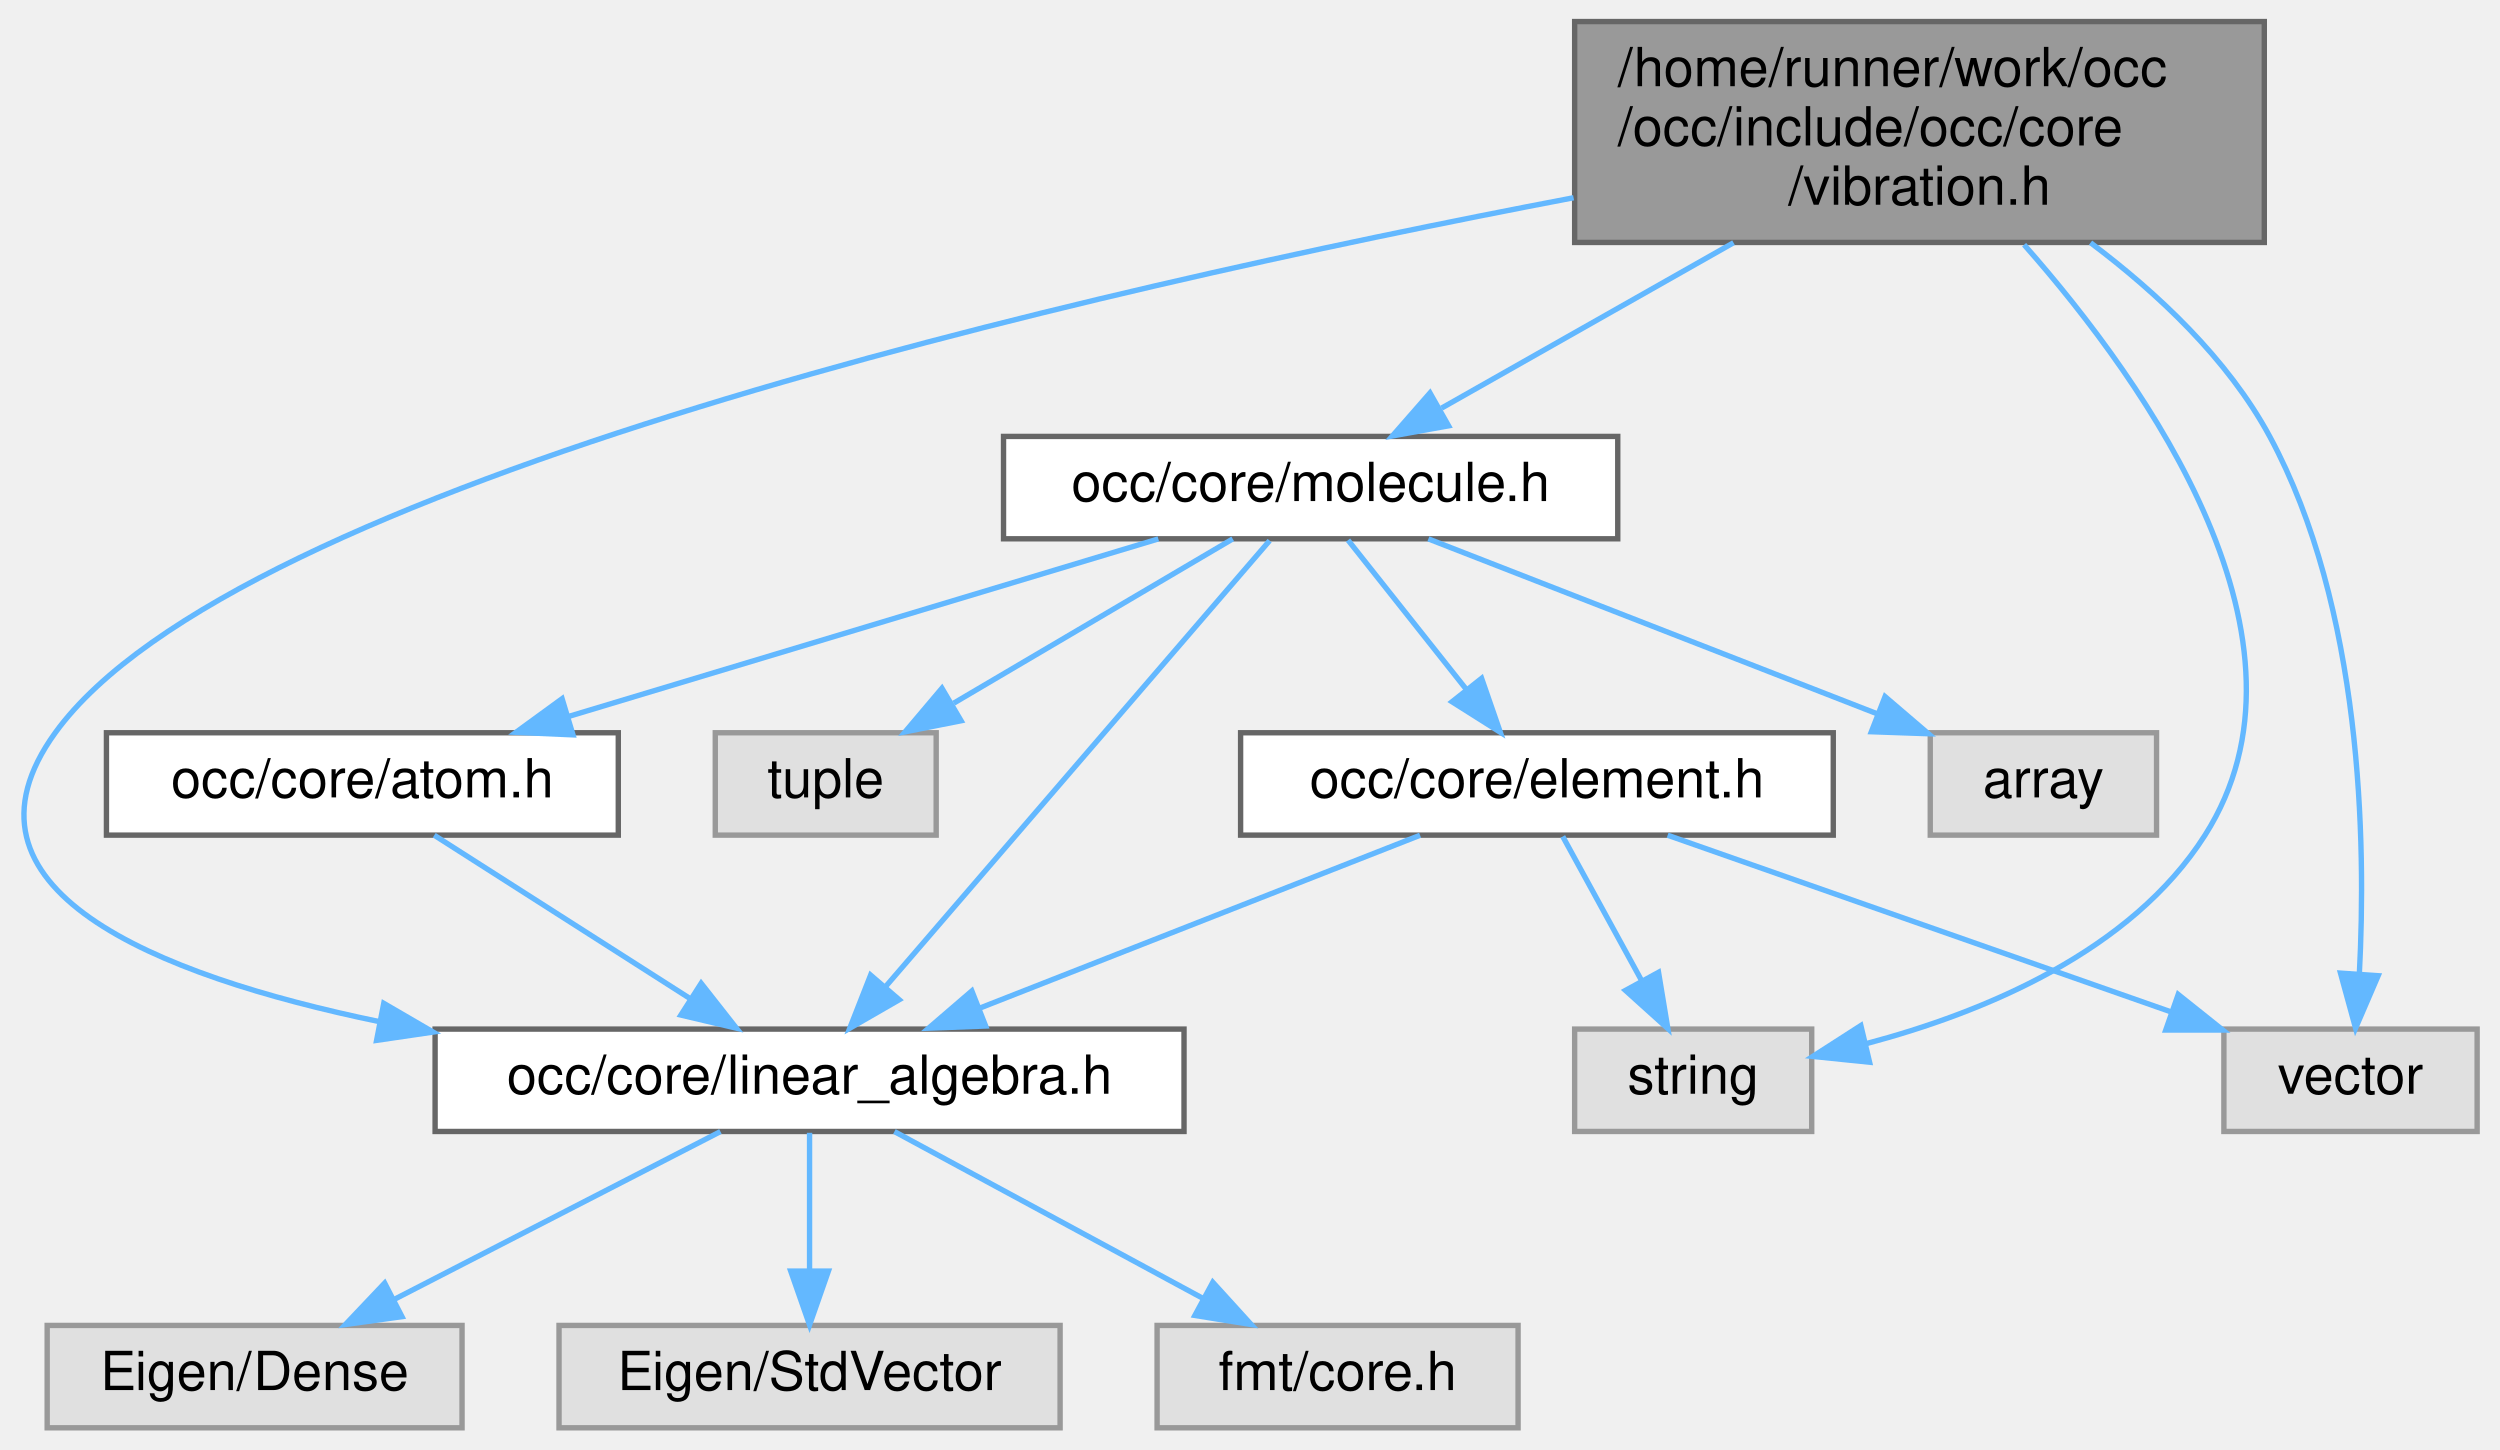
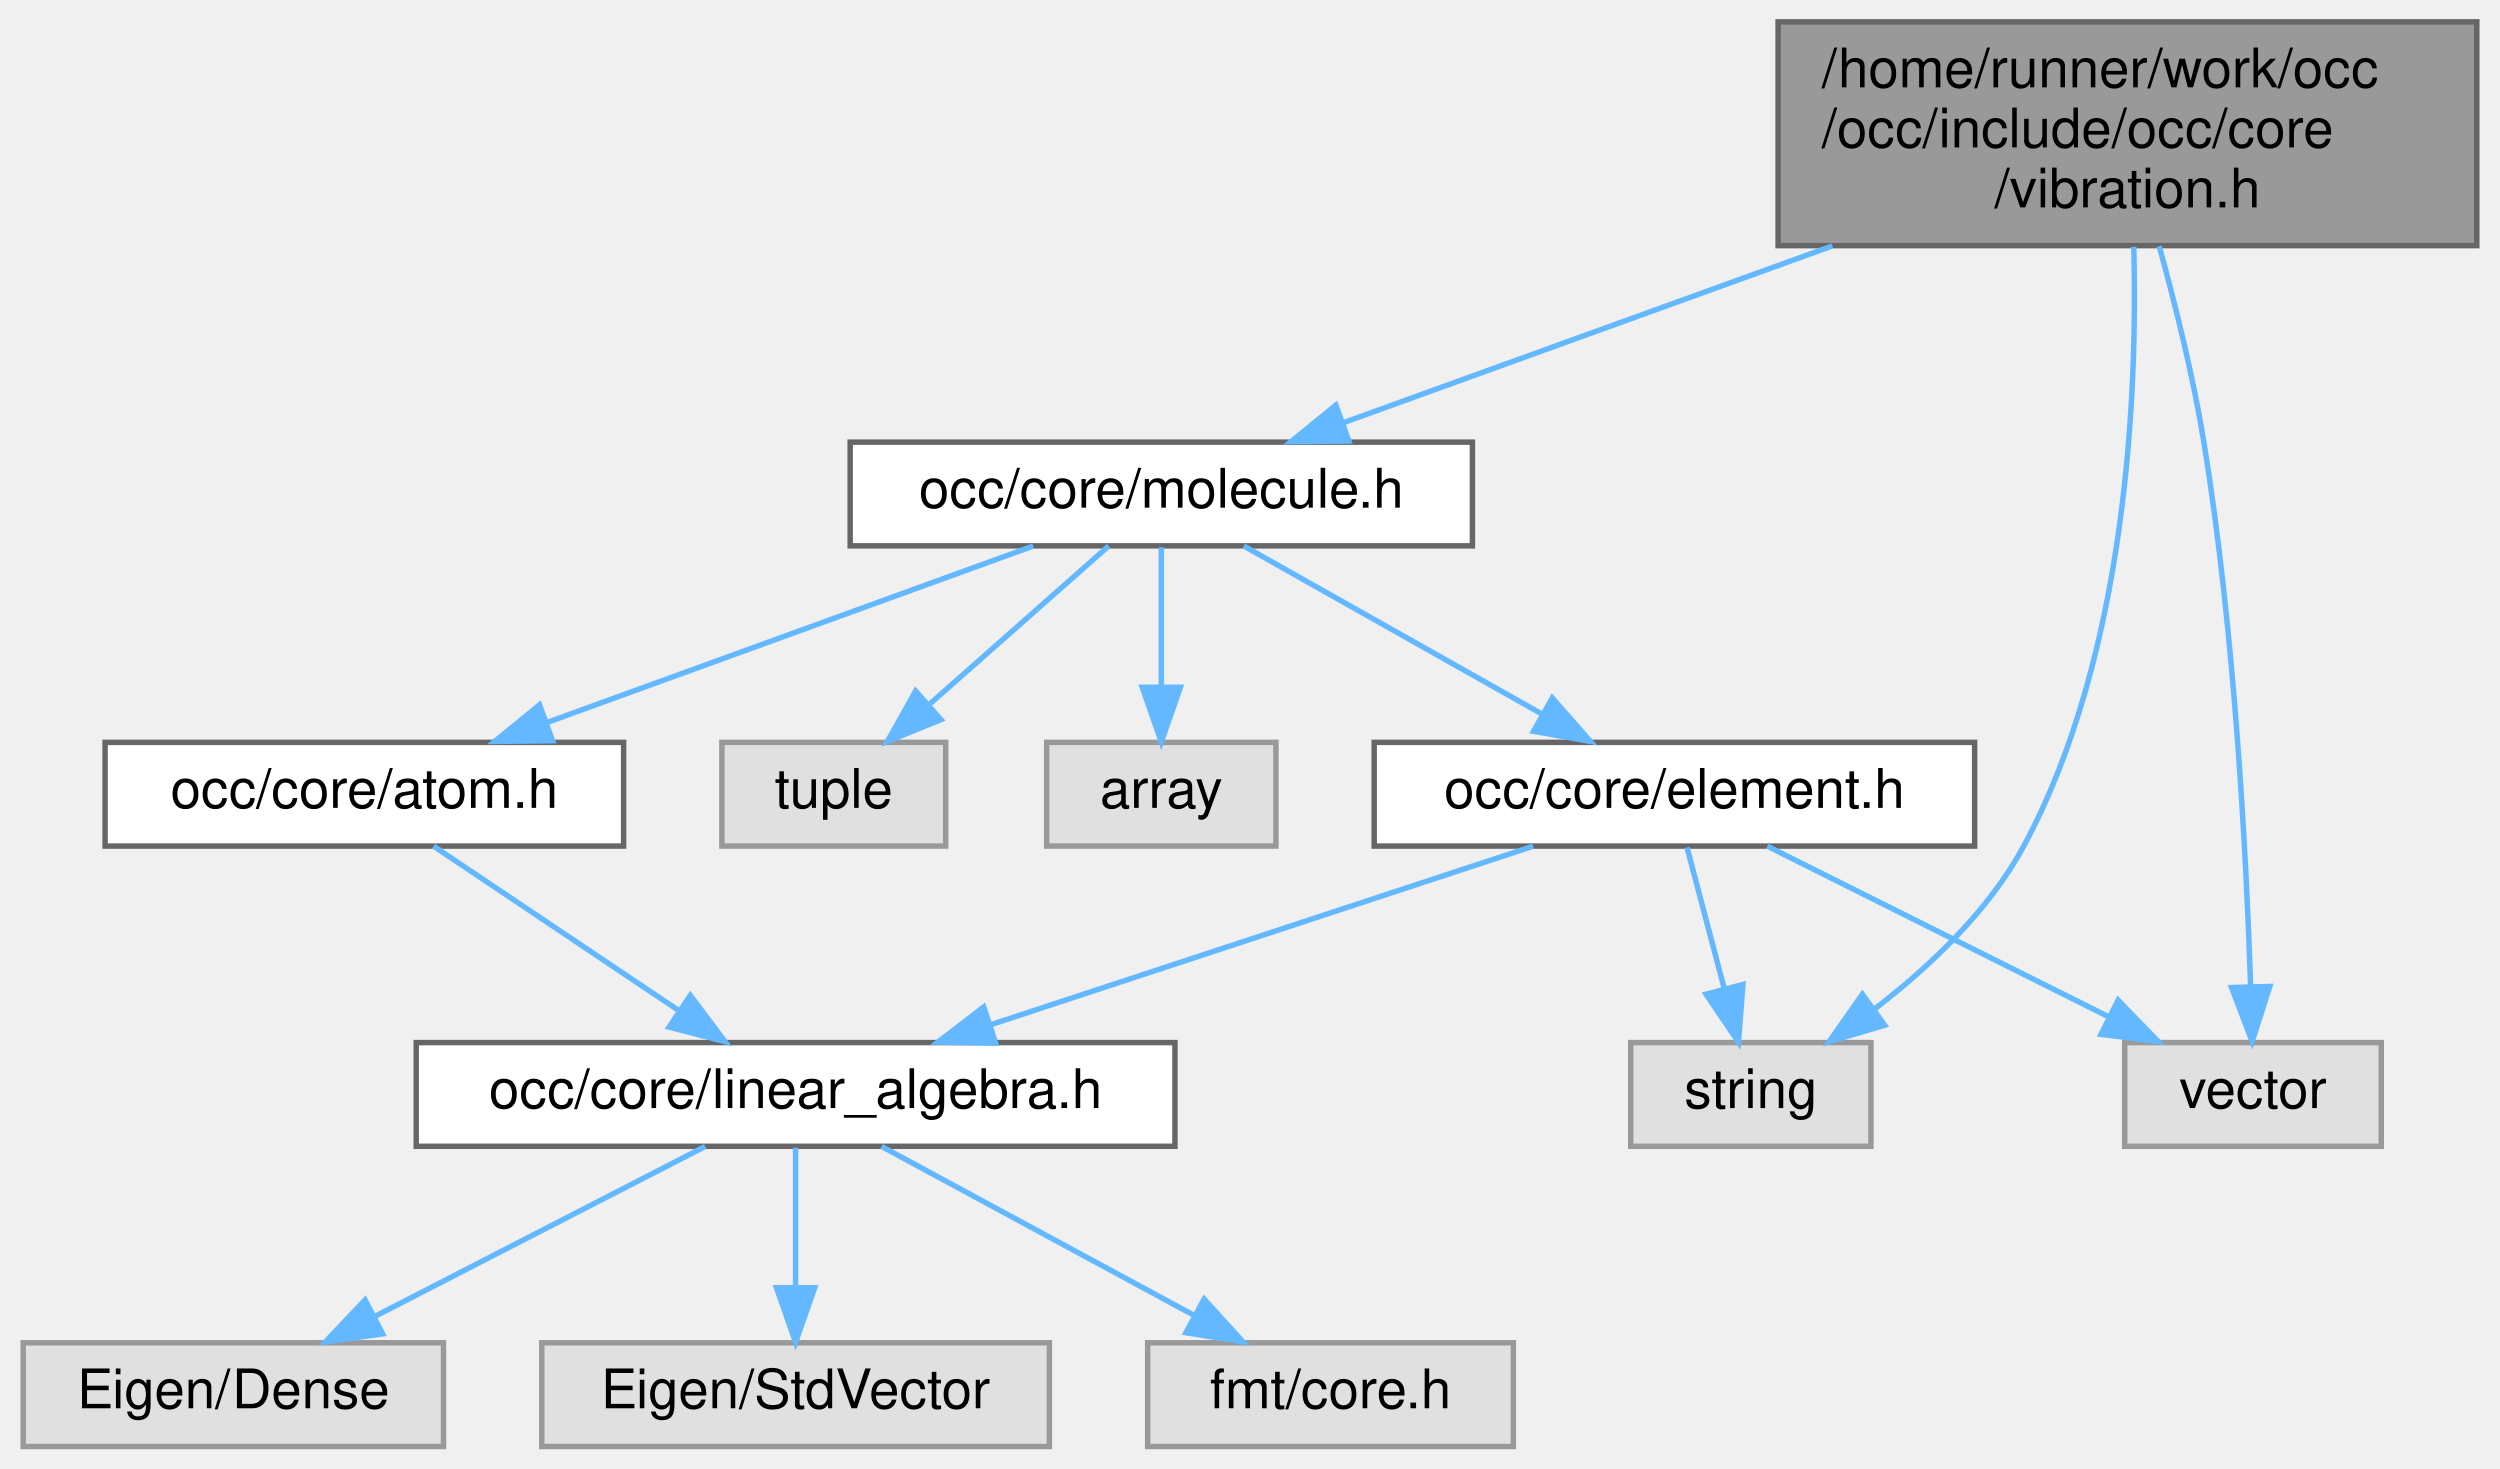
- <svg xmlns="http://www.w3.org/2000/svg" xmlns:xlink="http://www.w3.org/1999/xlink" width="464pt" height="269pt" viewBox="0.00 0.00 463.51 269.00">
+ <svg xmlns="http://www.w3.org/2000/svg" xmlns:xlink="http://www.w3.org/1999/xlink" width="458pt" height="269pt" viewBox="0.00 0.00 457.50 269.00">
  <g id="graph0" class="graph" transform="scale(1 1) rotate(0) translate(4 265)">
    <g id="Node000001" class="node">
      <g id="a_Node000001">
        <a xlink:title=" ">
-           <polygon fill="#999999" stroke="#666666" points="416.01,-261 288.01,-261 288.01,-220 416.01,-220 416.01,-261" />
-           <text text-anchor="start" x="296.01" y="-249" font-family="Helvetica,sans-Serif" font-size="10.00">/home/runner/work/occ</text>
-           <text text-anchor="start" x="296.01" y="-238" font-family="Helvetica,sans-Serif" font-size="10.00">/occ/include/occ/core</text>
-           <text text-anchor="middle" x="352.01" y="-227" font-family="Helvetica,sans-Serif" font-size="10.00">/vibration.h</text>
+           <polygon fill="#999999" stroke="#666666" points="449.5,-261 321.5,-261 321.5,-220 449.5,-220 449.5,-261" />
+           <text text-anchor="start" x="329.5" y="-249" font-family="Helvetica,sans-Serif" font-size="10.00">/home/runner/work/occ</text>
+           <text text-anchor="start" x="329.5" y="-238" font-family="Helvetica,sans-Serif" font-size="10.00">/occ/include/occ/core</text>
+           <text text-anchor="middle" x="385.5" y="-227" font-family="Helvetica,sans-Serif" font-size="10.00">/vibration.h</text>
        </a>
      </g>
    </g>
    <g id="Node000002" class="node">
      <g id="a_Node000002">
-         <a xlink:href="linear__algebra_8h.html" target="_top" xlink:title=" ">
-           <polygon fill="white" stroke="#666666" points="215.51,-74 76.51,-74 76.51,-55 215.51,-55 215.51,-74" />
-           <text text-anchor="middle" x="146.01" y="-62" font-family="Helvetica,sans-Serif" font-size="10.00">occ/core/linear_algebra.h</text>
+         <a xlink:href="molecule_8h.html" target="_top" xlink:title=" ">
+           <polygon fill="white" stroke="#666666" points="265.5,-184 151.5,-184 151.5,-165 265.5,-165 265.5,-184" />
+           <text text-anchor="middle" x="208.5" y="-172" font-family="Helvetica,sans-Serif" font-size="10.00">occ/core/molecule.h</text>
        </a>
      </g>
    </g>
    <g id="edge1_Node000001_Node000002" class="edge">
      <g id="a_edge1_Node000001_Node000002">
        <a xlink:title=" ">
-           <path fill="none" stroke="#63b8ff" d="M287.81,-228.3C197.26,-211.03 39.33,-175.04 6.01,-129 -14.89,-100.11 24.15,-84.08 66.27,-75.36" />
-           <polygon fill="#63b8ff" stroke="#63b8ff" points="66.98,-78.78 76.14,-73.45 65.65,-71.91 66.98,-78.78" />
-         </a>
-       </g>
-     </g>
-     <g id="Node000006" class="node">
-       <g id="a_Node000006">
-         <a xlink:href="molecule_8h.html" target="_top" xlink:title=" ">
-           <polygon fill="white" stroke="#666666" points="296.01,-184 182.01,-184 182.01,-165 296.01,-165 296.01,-184" />
-           <text text-anchor="middle" x="239.01" y="-172" font-family="Helvetica,sans-Serif" font-size="10.00">occ/core/molecule.h</text>
-         </a>
-       </g>
-     </g>
-     <g id="edge5_Node000001_Node000006" class="edge">
-       <g id="a_edge5_Node000001_Node000006">
-         <a xlink:title=" ">
-           <path fill="none" stroke="#63b8ff" d="M317.5,-219.95C299.97,-210.03 279.11,-198.21 263.3,-189.25" />
-           <polygon fill="#63b8ff" stroke="#63b8ff" points="264.61,-185.97 254.18,-184.09 261.16,-192.07 264.61,-185.97" />
+           <path fill="none" stroke="#63b8ff" d="M331.43,-219.95C302.17,-209.37 266.97,-196.64 241.74,-187.52" />
+           <polygon fill="#63b8ff" stroke="#63b8ff" points="242.86,-184.2 232.26,-184.09 240.48,-190.78 242.86,-184.2" />
        </a>
      </g>
    </g>
    <g id="Node000010" class="node">
      <g id="a_Node000010">
        <a xlink:title=" ">
-           <polygon fill="#e0e0e0" stroke="#999999" points="332.01,-74 288.01,-74 288.01,-55 332.01,-55 332.01,-74" />
-           <text text-anchor="middle" x="310.01" y="-62" font-family="Helvetica,sans-Serif" font-size="10.00">string</text>
-         </a>
-       </g>
-     </g>
-     <g id="edge16_Node000001_Node000010" class="edge">
-       <g id="a_edge16_Node000001_Node000010">
-         <a xlink:title=" ">
-           <path fill="none" stroke="#63b8ff" d="M371.43,-219.58C394.68,-193.22 427.82,-145.87 405.01,-110 391.26,-88.37 363.93,-77.08 342.09,-71.29" />
-           <polygon fill="#63b8ff" stroke="#63b8ff" points="342.75,-67.85 332.21,-68.93 341.13,-74.66 342.75,-67.85" />
+           <polygon fill="#e0e0e0" stroke="#999999" points="338.5,-74 294.5,-74 294.5,-55 338.5,-55 338.5,-74" />
+           <text text-anchor="middle" x="316.5" y="-62" font-family="Helvetica,sans-Serif" font-size="10.00">string</text>
+         </a>
+       </g>
+     </g>
+     <g id="edge14_Node000001_Node000010" class="edge">
+       <g id="a_edge14_Node000001_Node000010">
+         <a xlink:title=" ">
+           <path fill="none" stroke="#63b8ff" d="M386.66,-219.78C387.35,-193.21 385.48,-145.2 366.5,-110 360.1,-98.13 349.23,-87.88 339.26,-80.22" />
+           <polygon fill="#63b8ff" stroke="#63b8ff" points="341.02,-77.18 330.86,-74.18 336.94,-82.86 341.02,-77.18" />
        </a>
      </g>
    </g>
    <g id="Node000011" class="node">
      <g id="a_Node000011">
        <a xlink:title=" ">
-           <polygon fill="#e0e0e0" stroke="#999999" points="455.51,-74 408.51,-74 408.51,-55 455.51,-55 455.51,-74" />
-           <text text-anchor="middle" x="432.01" y="-62" font-family="Helvetica,sans-Serif" font-size="10.00">vector</text>
-         </a>
-       </g>
-     </g>
-     <g id="edge15_Node000001_Node000011" class="edge">
-       <g id="a_edge15_Node000001_Node000011">
-         <a xlink:title=" ">
-           <path fill="none" stroke="#63b8ff" d="M383.76,-219.95C396.17,-210.63 409.26,-198.36 417.01,-184 434.19,-152.18 434.93,-108.72 433.65,-84.25" />
-           <polygon fill="#63b8ff" stroke="#63b8ff" points="437.14,-83.91 432.95,-74.17 430.15,-84.39 437.14,-83.91" />
+           <polygon fill="#e0e0e0" stroke="#999999" points="432,-74 385,-74 385,-55 432,-55 432,-74" />
+           <text text-anchor="middle" x="408.5" y="-62" font-family="Helvetica,sans-Serif" font-size="10.00">vector</text>
+         </a>
+       </g>
+     </g>
+     <g id="edge13_Node000001_Node000011" class="edge">
+       <g id="a_edge13_Node000001_Node000011">
+         <a xlink:title=" ">
+           <path fill="none" stroke="#63b8ff" d="M391.32,-219.89C394.23,-209.35 397.54,-196.06 399.5,-184 405.17,-149.16 407.28,-107.96 408.06,-84.46" />
+           <polygon fill="#63b8ff" stroke="#63b8ff" points="411.57,-84.28 408.35,-74.18 404.57,-84.08 411.57,-84.28" />
        </a>
      </g>
    </g>
    <g id="Node000003" class="node">
      <g id="a_Node000003">
        <a xlink:title=" ">
-           <polygon fill="#e0e0e0" stroke="#999999" points="81.51,-19 4.51,-19 4.51,0 81.51,0 81.51,-19" />
-           <text text-anchor="middle" x="43.01" y="-7" font-family="Helvetica,sans-Serif" font-size="10.00">Eigen/Dense</text>
+           <polygon fill="#e0e0e0" stroke="#999999" points="229.5,-129 187.5,-129 187.5,-110 229.5,-110 229.5,-129" />
+           <text text-anchor="middle" x="208.5" y="-117" font-family="Helvetica,sans-Serif" font-size="10.00">array</text>
        </a>
      </g>
    </g>
    <g id="edge2_Node000002_Node000003" class="edge">
      <g id="a_edge2_Node000002_Node000003">
        <a xlink:title=" ">
-           <path fill="none" stroke="#63b8ff" d="M129.47,-54.98C113.12,-46.57 87.88,-33.59 68.88,-23.81" />
-           <polygon fill="#63b8ff" stroke="#63b8ff" points="70.36,-20.63 59.86,-19.17 67.15,-26.86 70.36,-20.63" />
+           <path fill="none" stroke="#63b8ff" d="M208.5,-164.75C208.5,-157.8 208.5,-147.85 208.5,-139.13" />
+           <polygon fill="#63b8ff" stroke="#63b8ff" points="212,-139.09 208.5,-129.09 205,-139.09 212,-139.09" />
        </a>
      </g>
    </g>
    <g id="Node000004" class="node">
      <g id="a_Node000004">
-         <a xlink:title=" ">
-           <polygon fill="#e0e0e0" stroke="#999999" points="192.51,-19 99.51,-19 99.51,0 192.51,0 192.51,-19" />
-           <text text-anchor="middle" x="146.01" y="-7" font-family="Helvetica,sans-Serif" font-size="10.00">Eigen/StdVector</text>
+         <a xlink:href="atom_8h.html" target="_top" xlink:title=" ">
+           <polygon fill="white" stroke="#666666" points="110,-129 15,-129 15,-110 110,-110 110,-129" />
+           <text text-anchor="middle" x="62.5" y="-117" font-family="Helvetica,sans-Serif" font-size="10.00">occ/core/atom.h</text>
        </a>
      </g>
    </g>
    <g id="edge3_Node000002_Node000004" class="edge">
      <g id="a_edge3_Node000002_Node000004">
        <a xlink:title=" ">
-           <path fill="none" stroke="#63b8ff" d="M146.01,-54.75C146.01,-47.8 146.01,-37.85 146.01,-29.13" />
-           <polygon fill="#63b8ff" stroke="#63b8ff" points="149.51,-29.09 146.01,-19.09 142.51,-29.09 149.51,-29.09" />
-         </a>
-       </g>
-     </g>
-     <g id="Node000005" class="node">
-       <g id="a_Node000005">
-         <a xlink:title=" ">
-           <polygon fill="#e0e0e0" stroke="#999999" points="277.51,-19 210.51,-19 210.51,0 277.51,0 277.51,-19" />
-           <text text-anchor="middle" x="244.01" y="-7" font-family="Helvetica,sans-Serif" font-size="10.00">fmt/core.h</text>
-         </a>
-       </g>
-     </g>
-     <g id="edge4_Node000002_Node000005" class="edge">
-       <g id="a_edge4_Node000002_Node000005">
-         <a xlink:title=" ">
-           <path fill="none" stroke="#63b8ff" d="M161.76,-54.98C177.24,-46.61 201.11,-33.7 219.15,-23.95" />
-           <polygon fill="#63b8ff" stroke="#63b8ff" points="220.85,-27.01 227.98,-19.17 217.52,-20.85 220.85,-27.01" />
-         </a>
-       </g>
-     </g>
-     <g id="edge13_Node000006_Node000002" class="edge">
-       <g id="a_edge13_Node000006_Node000002">
-         <a xlink:title=" ">
-           <path fill="none" stroke="#63b8ff" d="M231.4,-164.66C215.79,-146.54 179.95,-104.91 160.02,-81.77" />
-           <polygon fill="#63b8ff" stroke="#63b8ff" points="162.65,-79.45 153.47,-74.16 157.34,-84.02 162.65,-79.45" />
-         </a>
-       </g>
-     </g>
-     <g id="Node000007" class="node">
-       <g id="a_Node000007">
-         <a xlink:title=" ">
-           <polygon fill="#e0e0e0" stroke="#999999" points="396.01,-129 354.01,-129 354.01,-110 396.01,-110 396.01,-129" />
-           <text text-anchor="middle" x="375.01" y="-117" font-family="Helvetica,sans-Serif" font-size="10.00">array</text>
-         </a>
-       </g>
-     </g>
-     <g id="edge6_Node000006_Node000007" class="edge">
-       <g id="a_edge6_Node000006_Node000007">
-         <a xlink:title=" ">
-           <path fill="none" stroke="#63b8ff" d="M260.86,-164.98C283.4,-156.2 318.75,-142.43 344.13,-132.53" />
-           <polygon fill="#63b8ff" stroke="#63b8ff" points="345.62,-135.71 353.67,-128.82 343.08,-129.19 345.62,-135.71" />
-         </a>
-       </g>
-     </g>
-     <g id="Node000008" class="node">
-       <g id="a_Node000008">
-         <a xlink:href="atom_8h.html" target="_top" xlink:title=" ">
-           <polygon fill="white" stroke="#666666" points="110.51,-129 15.51,-129 15.51,-110 110.51,-110 110.51,-129" />
-           <text text-anchor="middle" x="63.01" y="-117" font-family="Helvetica,sans-Serif" font-size="10.00">occ/core/atom.h</text>
-         </a>
-       </g>
-     </g>
-     <g id="edge7_Node000006_Node000008" class="edge">
-       <g id="a_edge7_Node000006_Node000008">
-         <a xlink:title=" ">
-           <path fill="none" stroke="#63b8ff" d="M210.74,-164.98C181.06,-156.05 134.23,-141.94 101.26,-132.02" />
-           <polygon fill="#63b8ff" stroke="#63b8ff" points="102.1,-128.61 91.51,-129.08 100.08,-135.32 102.1,-128.61" />
+           <path fill="none" stroke="#63b8ff" d="M185.04,-164.98C160.92,-156.23 123.13,-142.51 95.9,-132.62" />
+           <polygon fill="#63b8ff" stroke="#63b8ff" points="96.98,-129.29 86.38,-129.17 94.59,-135.87 96.98,-129.29" />
        </a>
      </g>
    </g>
    <g id="Node000009" class="node">
      <g id="a_Node000009">
        <a xlink:href="element_8h.html" target="_top" xlink:title=" ">
-           <polygon fill="white" stroke="#666666" points="336.01,-129 226.01,-129 226.01,-110 336.01,-110 336.01,-129" />
-           <text text-anchor="middle" x="281.01" y="-117" font-family="Helvetica,sans-Serif" font-size="10.00">occ/core/element.h</text>
-         </a>
-       </g>
-     </g>
-     <g id="edge9_Node000006_Node000009" class="edge">
-       <g id="a_edge9_Node000006_Node000009">
-         <a xlink:title=" ">
-           <path fill="none" stroke="#63b8ff" d="M245.95,-164.75C251.88,-157.26 260.59,-146.28 267.84,-137.13" />
-           <polygon fill="#63b8ff" stroke="#63b8ff" points="270.74,-139.1 274.21,-129.09 265.25,-134.75 270.74,-139.1" />
+           <polygon fill="white" stroke="#666666" points="357.5,-129 247.5,-129 247.5,-110 357.5,-110 357.5,-129" />
+           <text text-anchor="middle" x="302.5" y="-117" font-family="Helvetica,sans-Serif" font-size="10.00">occ/core/element.h</text>
+         </a>
+       </g>
+     </g>
+     <g id="edge8_Node000002_Node000009" class="edge">
+       <g id="a_edge8_Node000002_Node000009">
+         <a xlink:title=" ">
+           <path fill="none" stroke="#63b8ff" d="M223.6,-164.98C238.32,-156.69 260.92,-143.94 278.17,-134.22" />
+           <polygon fill="#63b8ff" stroke="#63b8ff" points="280.13,-137.13 287.12,-129.17 276.69,-131.03 280.13,-137.13" />
        </a>
      </g>
    </g>
    <g id="Node000012" class="node">
      <g id="a_Node000012">
        <a xlink:title=" ">
-           <polygon fill="#e0e0e0" stroke="#999999" points="169.51,-129 128.51,-129 128.51,-110 169.51,-110 169.51,-129" />
-           <text text-anchor="middle" x="149.01" y="-117" font-family="Helvetica,sans-Serif" font-size="10.00">tuple</text>
-         </a>
-       </g>
-     </g>
-     <g id="edge14_Node000006_Node000012" class="edge">
-       <g id="a_edge14_Node000006_Node000012">
-         <a xlink:title=" ">
-           <path fill="none" stroke="#63b8ff" d="M224.55,-164.98C210.6,-156.77 189.22,-144.18 172.76,-134.49" />
-           <polygon fill="#63b8ff" stroke="#63b8ff" points="174.13,-131.23 163.74,-129.17 170.58,-137.26 174.13,-131.23" />
-         </a>
-       </g>
-     </g>
-     <g id="edge8_Node000008_Node000002" class="edge">
-       <g id="a_edge8_Node000008_Node000002">
-         <a xlink:title=" ">
-           <path fill="none" stroke="#63b8ff" d="M76.35,-109.98C89.1,-101.84 108.57,-89.41 123.68,-79.76" />
-           <polygon fill="#63b8ff" stroke="#63b8ff" points="125.89,-82.5 132.44,-74.17 122.12,-76.6 125.89,-82.5" />
-         </a>
-       </g>
-     </g>
-     <g id="edge12_Node000009_Node000002" class="edge">
-       <g id="a_edge12_Node000009_Node000002">
-         <a xlink:title=" ">
-           <path fill="none" stroke="#63b8ff" d="M259.32,-109.98C237.22,-101.3 202.69,-87.75 177.56,-77.88" />
-           <polygon fill="#63b8ff" stroke="#63b8ff" points="178.69,-74.57 168.1,-74.17 176.13,-81.08 178.69,-74.57" />
-         </a>
-       </g>
-     </g>
-     <g id="edge10_Node000009_Node000010" class="edge">
-       <g id="a_edge10_Node000009_Node000010">
-         <a xlink:title=" ">
-           <path fill="none" stroke="#63b8ff" d="M285.8,-109.75C289.77,-102.49 295.54,-91.95 300.45,-82.98" />
-           <polygon fill="#63b8ff" stroke="#63b8ff" points="303.58,-84.54 305.31,-74.09 297.44,-81.18 303.58,-84.54" />
-         </a>
-       </g>
-     </g>
-     <g id="edge11_Node000009_Node000011" class="edge">
-       <g id="a_edge11_Node000009_Node000011">
-         <a xlink:title=" ">
-           <path fill="none" stroke="#63b8ff" d="M305.27,-109.98C330.63,-101.09 370.58,-87.06 398.85,-77.14" />
-           <polygon fill="#63b8ff" stroke="#63b8ff" points="400.03,-80.43 408.31,-73.82 397.72,-73.83 400.03,-80.43" />
+           <polygon fill="#e0e0e0" stroke="#999999" points="169,-129 128,-129 128,-110 169,-110 169,-129" />
+           <text text-anchor="middle" x="148.5" y="-117" font-family="Helvetica,sans-Serif" font-size="10.00">tuple</text>
+         </a>
+       </g>
+     </g>
+     <g id="edge12_Node000002_Node000012" class="edge">
+       <g id="a_edge12_Node000002_Node000012">
+         <a xlink:title=" ">
+           <path fill="none" stroke="#63b8ff" d="M198.86,-164.98C189.99,-157.15 176.63,-145.34 165.89,-135.86" />
+           <polygon fill="#63b8ff" stroke="#63b8ff" points="168.13,-133.17 158.32,-129.17 163.49,-138.41 168.13,-133.17" />
+         </a>
+       </g>
+     </g>
+     <g id="Node000005" class="node">
+       <g id="a_Node000005">
+         <a xlink:href="linear__algebra_8h.html" target="_top" xlink:title=" ">
+           <polygon fill="white" stroke="#666666" points="211,-74 72,-74 72,-55 211,-55 211,-74" />
+           <text text-anchor="middle" x="141.5" y="-62" font-family="Helvetica,sans-Serif" font-size="10.00">occ/core/linear_algebra.h</text>
+         </a>
+       </g>
+     </g>
+     <g id="edge4_Node000004_Node000005" class="edge">
+       <g id="a_edge4_Node000004_Node000005">
+         <a xlink:title=" ">
+           <path fill="none" stroke="#63b8ff" d="M75.19,-109.98C87.33,-101.84 105.86,-89.41 120.25,-79.76" />
+           <polygon fill="#63b8ff" stroke="#63b8ff" points="122.22,-82.65 128.58,-74.17 118.32,-76.84 122.22,-82.65" />
+         </a>
+       </g>
+     </g>
+     <g id="Node000006" class="node">
+       <g id="a_Node000006">
+         <a xlink:title=" ">
+           <polygon fill="#e0e0e0" stroke="#999999" points="77,-19 0,-19 0,0 77,0 77,-19" />
+           <text text-anchor="middle" x="38.5" y="-7" font-family="Helvetica,sans-Serif" font-size="10.00">Eigen/Dense</text>
+         </a>
+       </g>
+     </g>
+     <g id="edge5_Node000005_Node000006" class="edge">
+       <g id="a_edge5_Node000005_Node000006">
+         <a xlink:title=" ">
+           <path fill="none" stroke="#63b8ff" d="M124.95,-54.98C108.61,-46.57 83.37,-33.59 64.37,-23.81" />
+           <polygon fill="#63b8ff" stroke="#63b8ff" points="65.84,-20.63 55.35,-19.17 62.64,-26.86 65.84,-20.63" />
+         </a>
+       </g>
+     </g>
+     <g id="Node000007" class="node">
+       <g id="a_Node000007">
+         <a xlink:title=" ">
+           <polygon fill="#e0e0e0" stroke="#999999" points="188,-19 95,-19 95,0 188,0 188,-19" />
+           <text text-anchor="middle" x="141.5" y="-7" font-family="Helvetica,sans-Serif" font-size="10.00">Eigen/StdVector</text>
+         </a>
+       </g>
+     </g>
+     <g id="edge6_Node000005_Node000007" class="edge">
+       <g id="a_edge6_Node000005_Node000007">
+         <a xlink:title=" ">
+           <path fill="none" stroke="#63b8ff" d="M141.5,-54.75C141.5,-47.8 141.5,-37.85 141.5,-29.13" />
+           <polygon fill="#63b8ff" stroke="#63b8ff" points="145,-29.09 141.5,-19.09 138,-29.09 145,-29.09" />
+         </a>
+       </g>
+     </g>
+     <g id="Node000008" class="node">
+       <g id="a_Node000008">
+         <a xlink:title=" ">
+           <polygon fill="#e0e0e0" stroke="#999999" points="273,-19 206,-19 206,0 273,0 273,-19" />
+           <text text-anchor="middle" x="239.5" y="-7" font-family="Helvetica,sans-Serif" font-size="10.00">fmt/core.h</text>
+         </a>
+       </g>
+     </g>
+     <g id="edge7_Node000005_Node000008" class="edge">
+       <g id="a_edge7_Node000005_Node000008">
+         <a xlink:title=" ">
+           <path fill="none" stroke="#63b8ff" d="M157.25,-54.98C172.73,-46.61 196.59,-33.7 214.64,-23.95" />
+           <polygon fill="#63b8ff" stroke="#63b8ff" points="216.34,-27.01 223.47,-19.17 213.01,-20.85 216.34,-27.01" />
+         </a>
+       </g>
+     </g>
+     <g id="edge11_Node000009_Node000005" class="edge">
+       <g id="a_edge11_Node000009_Node000005">
+         <a xlink:title=" ">
+           <path fill="none" stroke="#63b8ff" d="M276.63,-109.98C249.72,-101.13 207.38,-87.19 177.27,-77.28" />
+           <polygon fill="#63b8ff" stroke="#63b8ff" points="178.16,-73.88 167.57,-74.08 175.97,-80.53 178.16,-73.88" />
+         </a>
+       </g>
+     </g>
+     <g id="edge9_Node000009_Node000010" class="edge">
+       <g id="a_edge9_Node000009_Node000010">
+         <a xlink:title=" ">
+           <path fill="none" stroke="#63b8ff" d="M304.81,-109.75C306.67,-102.72 309.34,-92.62 311.65,-83.84" />
+           <polygon fill="#63b8ff" stroke="#63b8ff" points="315.06,-84.65 314.23,-74.09 308.29,-82.86 315.06,-84.65" />
+         </a>
+       </g>
+     </g>
+     <g id="edge10_Node000009_Node000011" class="edge">
+       <g id="a_edge10_Node000009_Node000011">
+         <a xlink:title=" ">
+           <path fill="none" stroke="#63b8ff" d="M319.53,-109.98C336.43,-101.54 362.56,-88.47 382.14,-78.68" />
+           <polygon fill="#63b8ff" stroke="#63b8ff" points="383.78,-81.77 391.16,-74.17 380.65,-75.51 383.78,-81.77" />
        </a>
      </g>
    </g>
  </g>
</svg>
